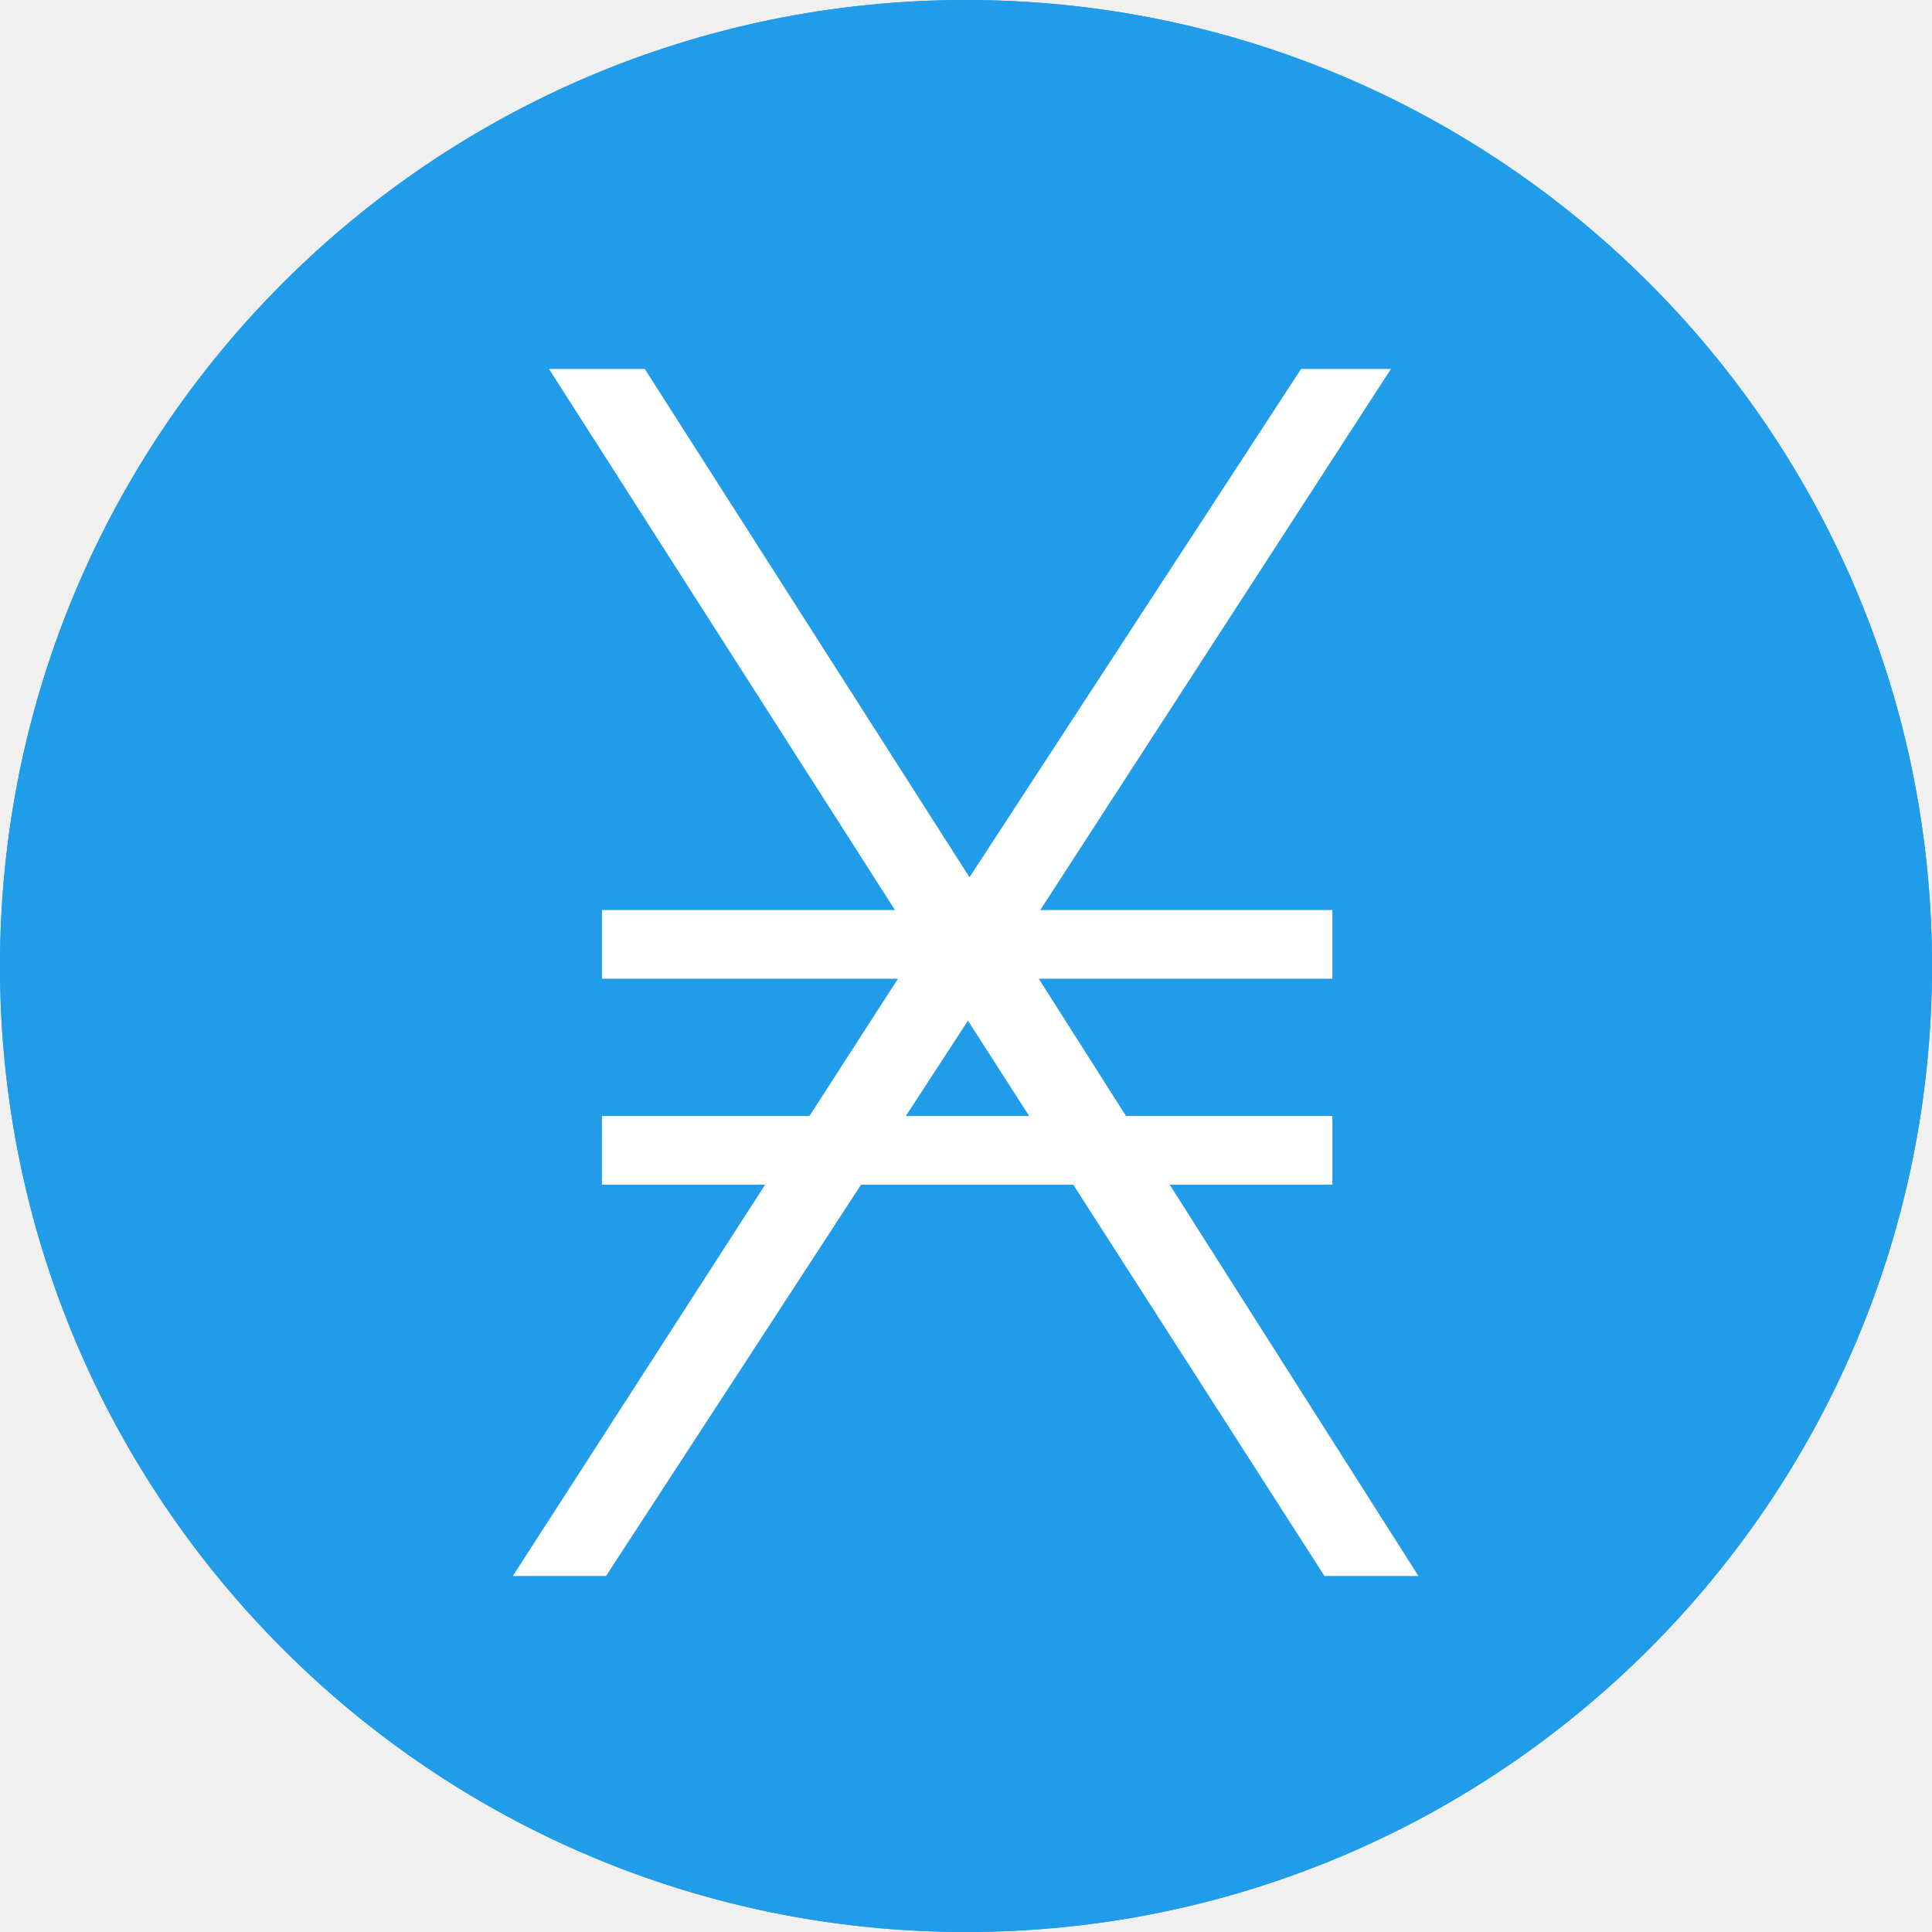
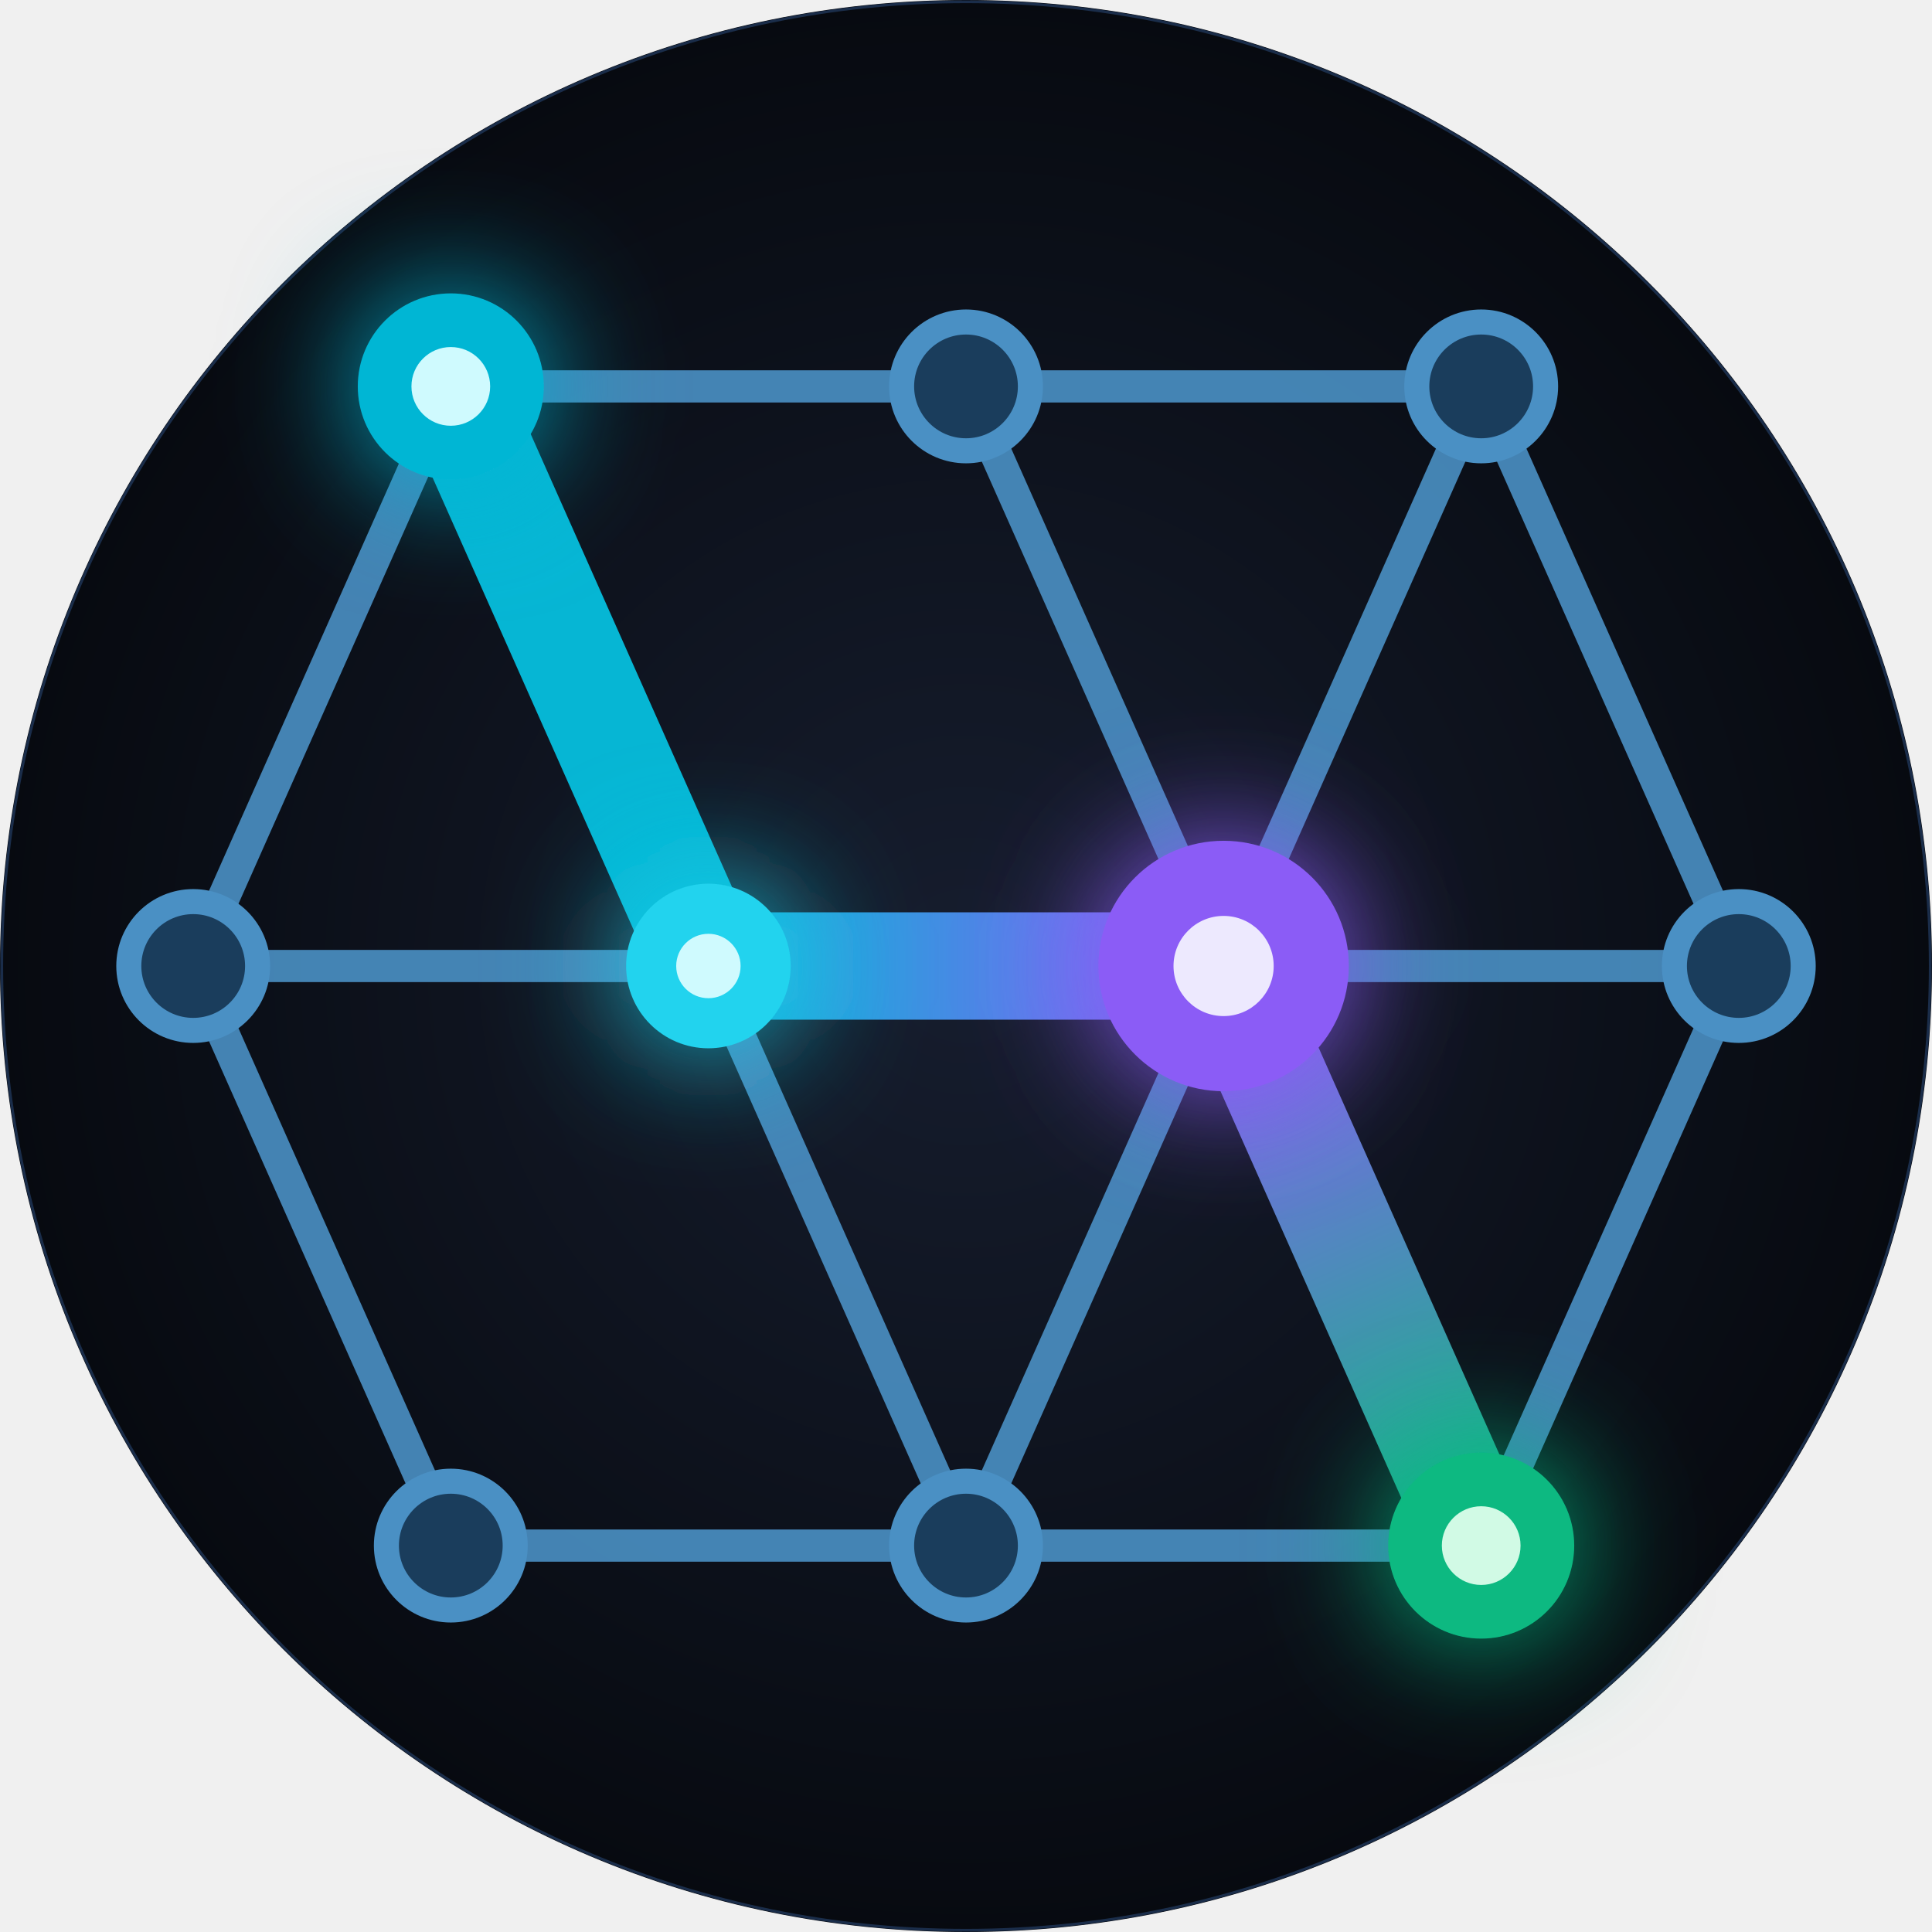
<svg xmlns="http://www.w3.org/2000/svg" width="1080" height="1080" viewBox="0 0 1080 1080" fill="none">
-   <circle cx="540" cy="540" r="540" fill="#209CE9" />
-   <circle cx="540" cy="540" r="540" fill="#209CE9" />
-   <path d="M792.911 881H740.396L541.099 570.561L338.761 881H286.68L513.452 529.3L306.882 206.222H360.42L541.95 490.393L727.322 206.222H777.555L568.762 528.379L792.911 881Z" fill="white" />
-   <path d="M336.487 508.737H744.807V547.116H336.487V508.737ZM336.487 623.872H744.824V662.251H336.47L336.487 623.872Z" fill="white" />
+   <defs>
+     <radialGradient id="bg" cx="50%" cy="50%" r="50%">
+       <stop offset="0%" stop-color="#161d2e" />
+       <stop offset="100%" stop-color="#070a10" />
+     </radialGradient>
+     <linearGradient id="flowH" x1="396" y1="540" x2="684" y2="540" gradientUnits="userSpaceOnUse">
+       <stop offset="0%" stop-color="#06b6d4" />
+       <stop offset="100%" stop-color="#8b5cf6" />
+     </linearGradient>
+     <linearGradient id="flowV" x1="684" y1="540" x2="828" y2="864" gradientUnits="userSpaceOnUse">
+       <stop offset="0%" stop-color="#8b5cf6" />
+       <stop offset="100%" stop-color="#10b981" />
+     </linearGradient>
+     <filter id="glow" x="-120%" y="-120%" width="340%" height="340%">
+       <feGaussianBlur stdDeviation="36" result="blur" />
+       <feMerge>
+         <feMergeNode in="blur" />
+         <feMergeNode in="SourceGraphic" />
+       </feMerge>
+     </filter>
+   </defs>
+   <circle cx="540" cy="540" r="540" fill="url(#bg)" />
+   <circle cx="540" cy="540" r="539" stroke="#1a2d4a" stroke-width="1.5" fill="none" />
+   <g stroke="#4a90c4" stroke-width="18" opacity="0.9">
+     <line x1="252" y1="216" x2="540" y2="216" />
+     <line x1="540" y1="216" x2="828" y2="216" />
+     <line x1="108" y1="540" x2="396" y2="540" />
+     <line x1="684" y1="540" x2="972" y2="540" />
+     <line x1="252" y1="864" x2="540" y2="864" />
+     <line x1="540" y1="864" x2="828" y2="864" />
+     <line x1="252" y1="216" x2="108" y2="540" />
+     <line x1="540" y1="216" x2="684" y2="540" />
+     <line x1="828" y1="216" x2="684" y2="540" />
+     <line x1="828" y1="216" x2="972" y2="540" />
+     <line x1="108" y1="540" x2="252" y2="864" />
+     <line x1="396" y1="540" x2="540" y2="864" />
+     <line x1="684" y1="540" x2="540" y2="864" />
+     <line x1="972" y1="540" x2="828" y2="864" />
+   </g>
+   <line x1="252" y1="216" x2="396" y2="540" stroke="#06b6d4" stroke-width="60" stroke-linecap="round" />
+   <line x1="396" y1="540" x2="684" y2="540" stroke="url(#flowH)" stroke-width="60" stroke-linecap="round" />
+   <line x1="684" y1="540" x2="828" y2="864" stroke="url(#flowV)" stroke-width="60" stroke-linecap="round" />
+   <g fill="#1a3d5c" stroke="#4a90c4" stroke-width="14">
+     <circle cx="540" cy="216" r="36" />
+     <circle cx="828" cy="216" r="36" />
+     <circle cx="108" cy="540" r="36" />
+     <circle cx="972" cy="540" r="36" />
+     <circle cx="252" cy="864" r="36" />
+     <circle cx="540" cy="864" r="36" />
+   </g>
+   <circle cx="252" cy="216" r="52" fill="#06b6d4" filter="url(#glow)" />
+   <circle cx="252" cy="216" r="22" fill="#cffafe" />
+   <circle cx="396" cy="540" r="46" fill="#22d3ee" filter="url(#glow)" />
+   <circle cx="396" cy="540" r="18" fill="#cffafe" />
+   <circle cx="684" cy="540" r="70" fill="#8b5cf6" filter="url(#glow)" />
+   <circle cx="684" cy="540" r="28" fill="#ede9fe" />
+   <circle cx="828" cy="864" r="52" fill="#10b981" filter="url(#glow)" />
+   <circle cx="828" cy="864" r="22" fill="#d1fae5" />
</svg>
